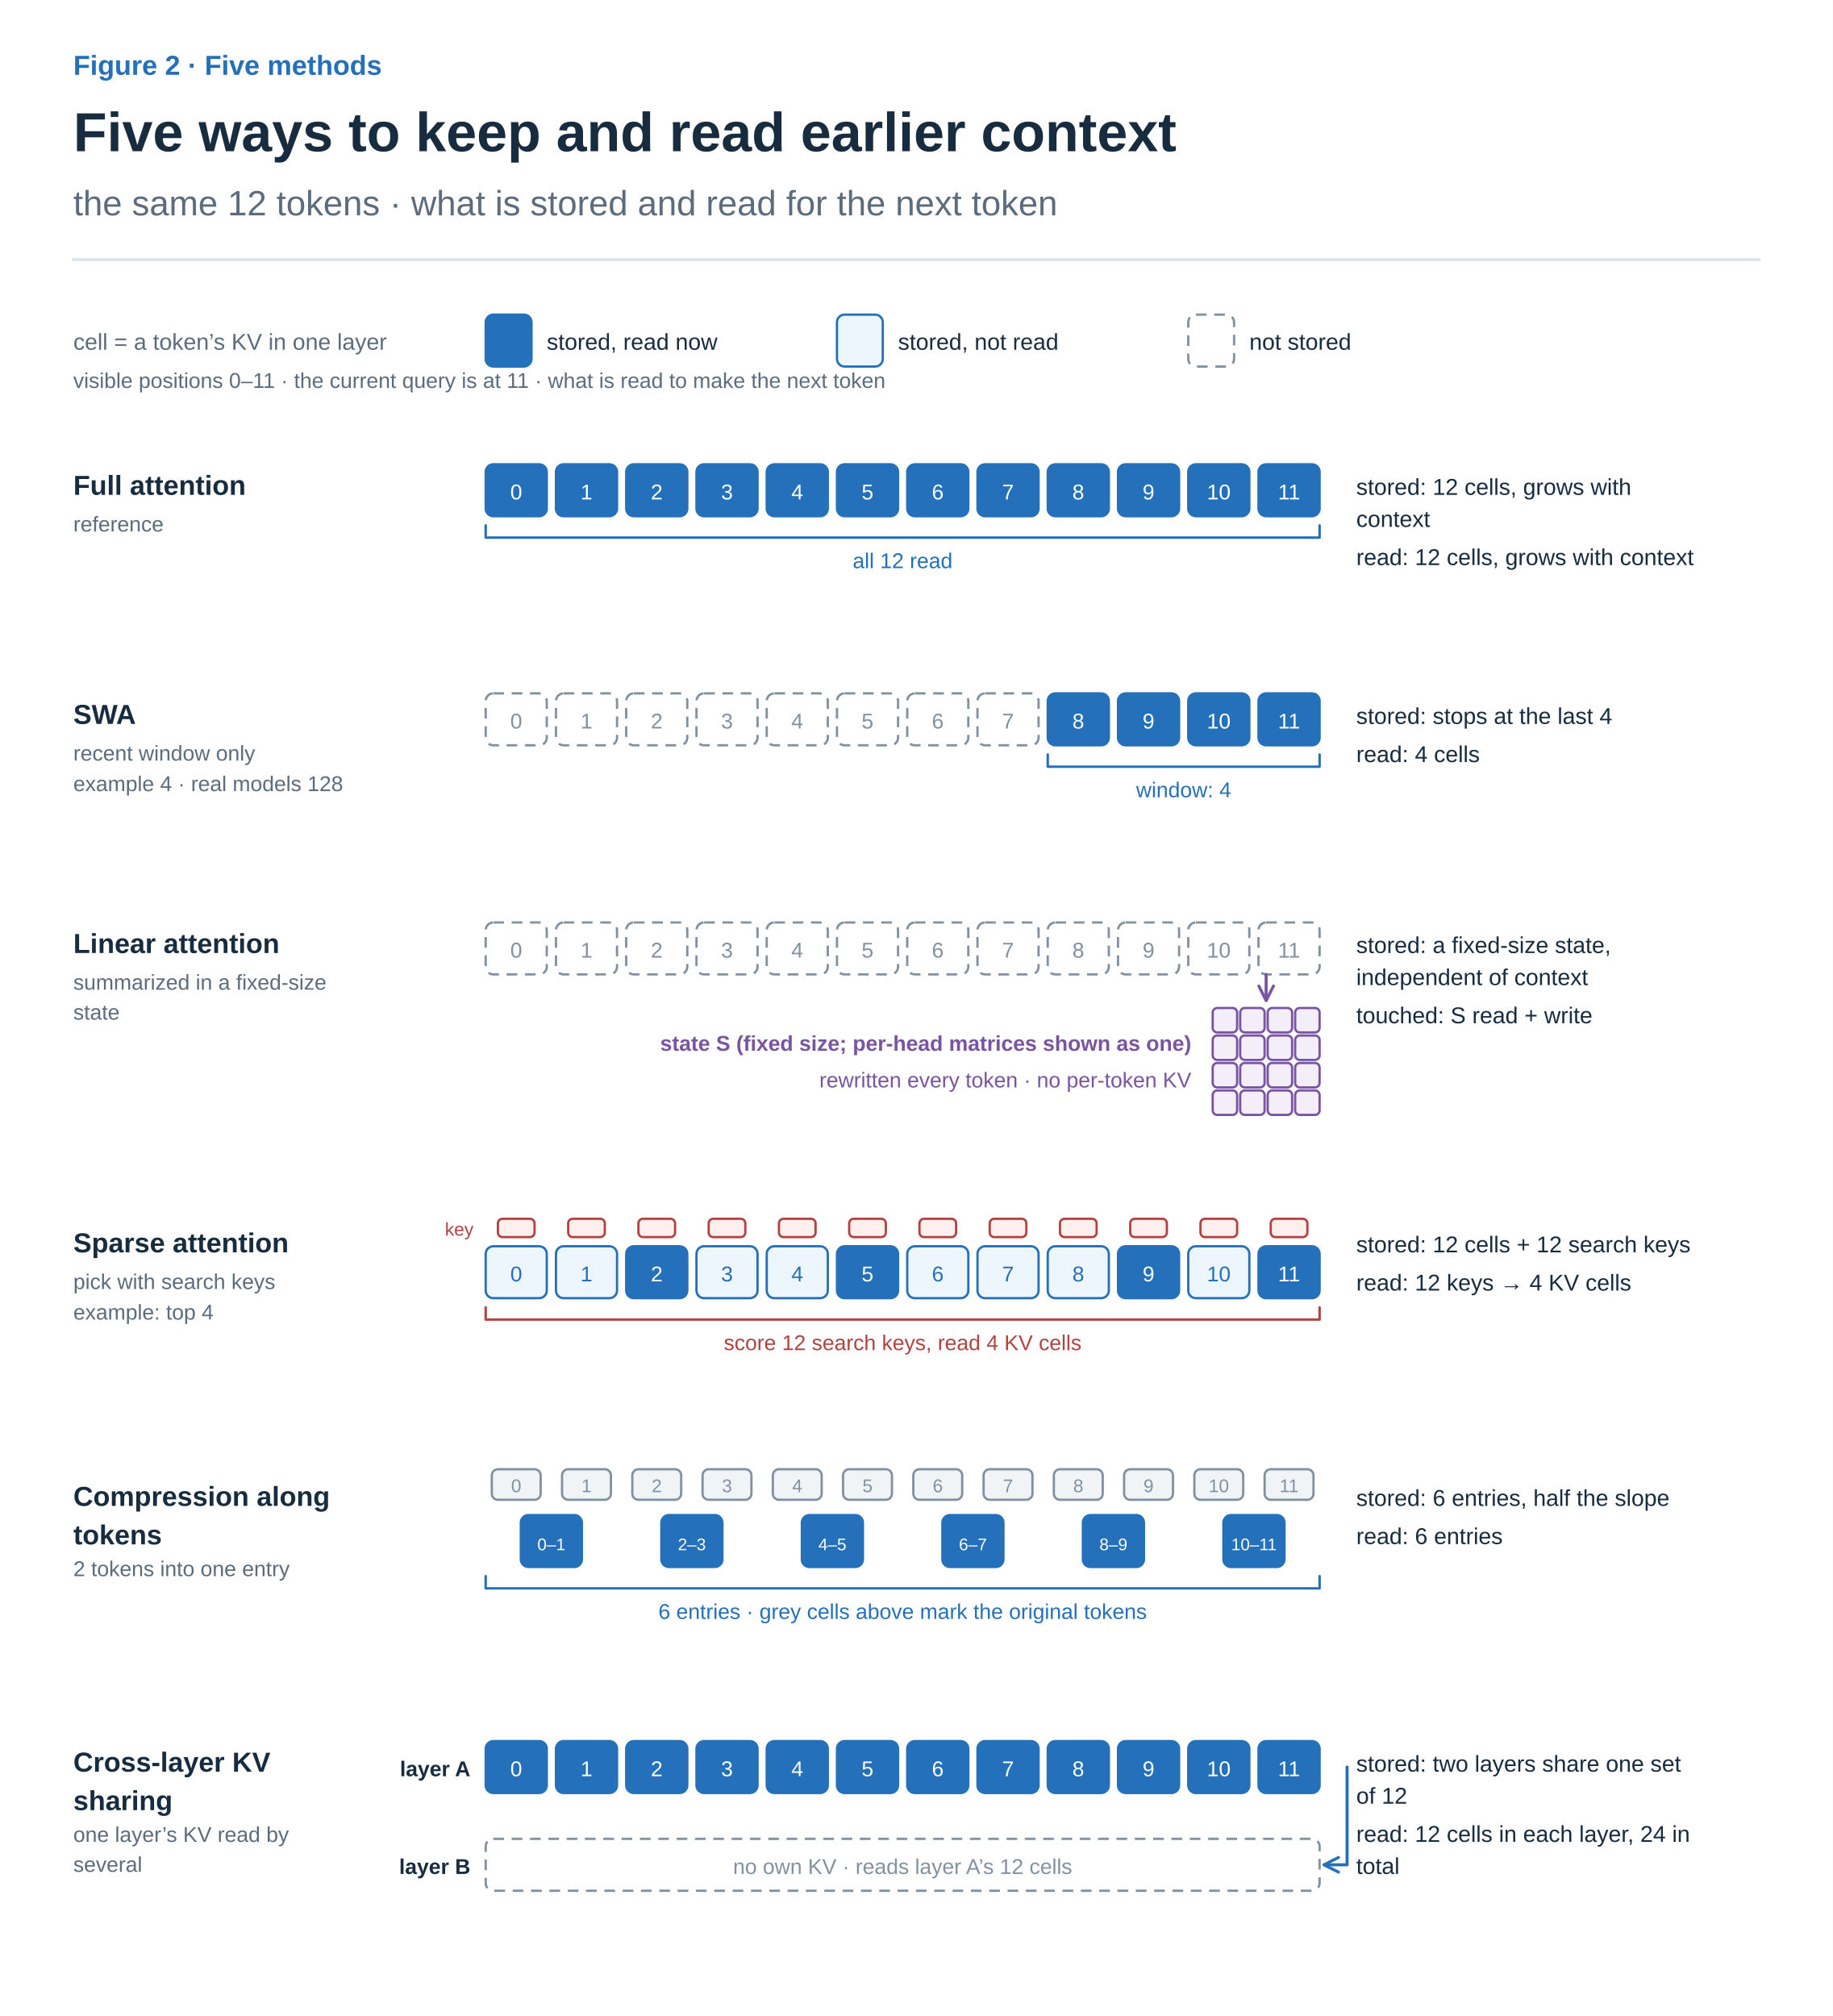
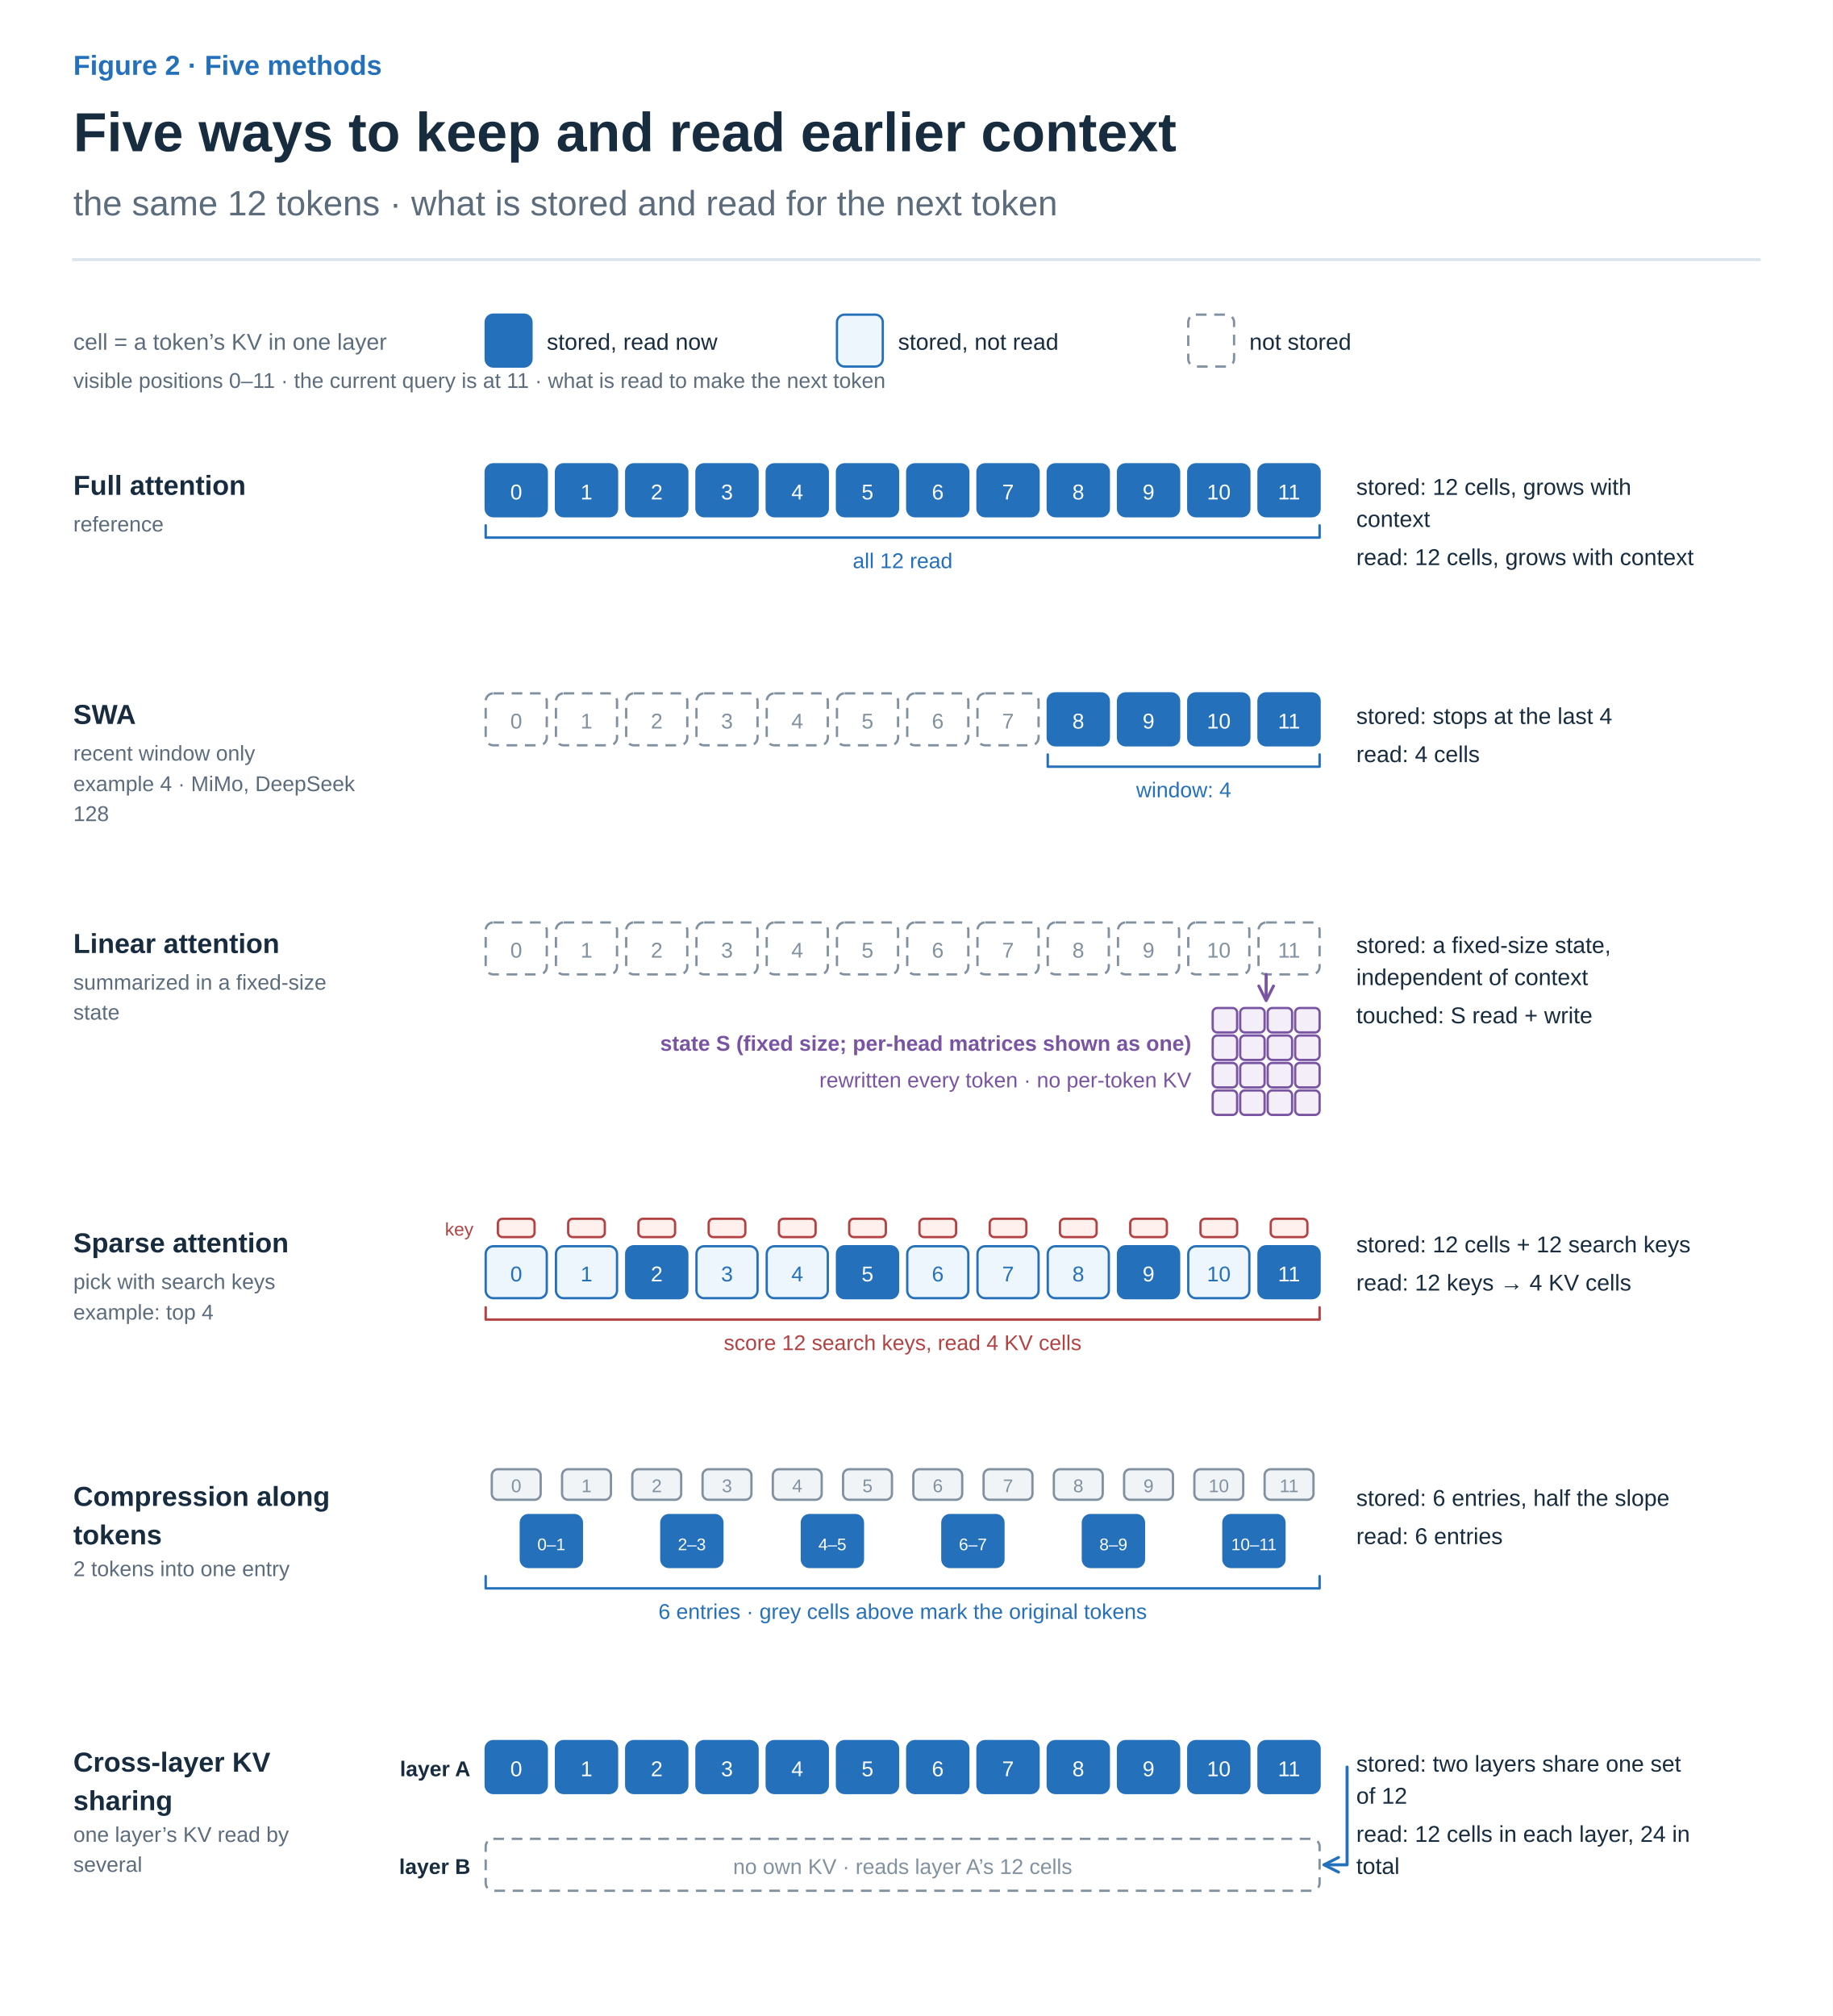
<svg xmlns="http://www.w3.org/2000/svg" width="1200" height="1320" viewBox="0 0 1200 1320" role="img" aria-labelledby="title desc">
  <defs>
    <marker id="arrow-ink" viewBox="0 0 10 10" refX="8" refY="5" markerWidth="6" markerHeight="6" orient="auto">
      <path d="M1 1 L9 5 L1 9" fill="none" stroke="#182C40" stroke-width="1.6" />
    </marker>
    <marker id="arrow-muted" viewBox="0 0 10 10" refX="8" refY="5" markerWidth="6" markerHeight="6" orient="auto">
      <path d="M1 1 L9 5 L1 9" fill="none" stroke="#5C6C7C" stroke-width="1.6" />
    </marker>
    <marker id="arrow-line" viewBox="0 0 10 10" refX="8" refY="5" markerWidth="6" markerHeight="6" orient="auto">
      <path d="M1 1 L9 5 L1 9" fill="none" stroke="#DCE4EC" stroke-width="1.6" />
    </marker>
    <marker id="arrow-paper" viewBox="0 0 10 10" refX="8" refY="5" markerWidth="6" markerHeight="6" orient="auto">
      <path d="M1 1 L9 5 L1 9" fill="none" stroke="#FFFFFF" stroke-width="1.6" />
    </marker>
    <marker id="arrow-blue" viewBox="0 0 10 10" refX="8" refY="5" markerWidth="6" markerHeight="6" orient="auto">
      <path d="M1 1 L9 5 L1 9" fill="none" stroke="#2470BB" stroke-width="1.6" />
    </marker>
    <marker id="arrow-teal" viewBox="0 0 10 10" refX="8" refY="5" markerWidth="6" markerHeight="6" orient="auto">
      <path d="M1 1 L9 5 L1 9" fill="none" stroke="#287D78" stroke-width="1.6" />
    </marker>
    <marker id="arrow-orange" viewBox="0 0 10 10" refX="8" refY="5" markerWidth="6" markerHeight="6" orient="auto">
      <path d="M1 1 L9 5 L1 9" fill="none" stroke="#B55B22" stroke-width="1.6" />
    </marker>
    <marker id="arrow-purple" viewBox="0 0 10 10" refX="8" refY="5" markerWidth="6" markerHeight="6" orient="auto">
      <path d="M1 1 L9 5 L1 9" fill="none" stroke="#7954A3" stroke-width="1.6" />
    </marker>
    <marker id="arrow-gray" viewBox="0 0 10 10" refX="8" refY="5" markerWidth="6" markerHeight="6" orient="auto">
      <path d="M1 1 L9 5 L1 9" fill="none" stroke="#657789" stroke-width="1.6" />
    </marker>
    <marker id="arrow-red" viewBox="0 0 10 10" refX="8" refY="5" markerWidth="6" markerHeight="6" orient="auto">
      <path d="M1 1 L9 5 L1 9" fill="none" stroke="#B34242" stroke-width="1.6" />
    </marker>
    <marker id="arrow-indigo" viewBox="0 0 10 10" refX="8" refY="5" markerWidth="6" markerHeight="6" orient="auto">
      <path d="M1 1 L9 5 L1 9" fill="none" stroke="#4C60A8" stroke-width="1.6" />
    </marker>
    <marker id="arrow-slate" viewBox="0 0 10 10" refX="8" refY="5" markerWidth="6" markerHeight="6" orient="auto">
      <path d="M1 1 L9 5 L1 9" fill="none" stroke="#8191A0" stroke-width="1.6" />
    </marker>
    <marker id="arrow-surface" viewBox="0 0 10 10" refX="8" refY="5" markerWidth="6" markerHeight="6" orient="auto">
      <path d="M1 1 L9 5 L1 9" fill="none" stroke="#F8FAFC" stroke-width="1.6" />
    </marker>
  </defs>
  <style>text{font-family:Arial,"Apple SD Gothic Neo","Noto Sans KR",sans-serif}text[font-family]{font-family:Menlo,Consolas,monospace}path{stroke-linecap:round;stroke-linejoin:round}</style>
  <rect width="100%" height="100%" fill="white" />
  <text x="48" y="49" fill="#2470BB" font-size="18" font-weight="600" text-anchor="start" data-max-width="1104">Figure 2 · Five methods</text>
  <text x="48" y="99" fill="#182C40" font-size="36" font-weight="700" text-anchor="start" data-max-width="1104">Five ways to keep and read earlier context</text>
  <text x="48" y="141" fill="#5C6C7C" font-size="23" font-weight="400" text-anchor="start" data-max-width="1104">the same 12 tokens · what is stored and read for the next token</text>
  <path d="M48,170 H1152" stroke="#DCE4EC" stroke-width="2" />
  <g transform="translate(48 206) scale(1)" data-panel="1">
    <rect x="270" y="0" width="30" height="34" rx="5" fill="#2470BB" stroke="#2470BB" stroke-width="1.5" />
    <text x="285" y="23" fill="#FFFFFF" font-size="14" font-weight="400" text-anchor="middle" data-max-width="30" />
    <text x="310" y="23" fill="#182C40" font-size="15" font-weight="400" text-anchor="start" data-max-width="180">stored, read now</text>
    <rect x="500" y="0" width="30" height="34" rx="5" fill="#EDF5FD" stroke="#2470BB" stroke-width="1.5" />
    <text x="515" y="23" fill="#2470BB" font-size="14" font-weight="400" text-anchor="middle" data-max-width="30" />
    <text x="540" y="23" fill="#182C40" font-size="15" font-weight="400" text-anchor="start" data-max-width="180">stored, not read</text>
    <rect x="730" y="0" width="30" height="34" rx="5" fill="#FFFFFF" stroke="#8191A0" stroke-width="1.5" stroke-dasharray="7 5" />
    <text x="745" y="23" fill="#8191A0" font-size="14" font-weight="400" text-anchor="middle" data-max-width="30" />
    <text x="770" y="23" fill="#182C40" font-size="15" font-weight="400" text-anchor="start" data-max-width="180">not stored</text>
    <text x="0" y="23" fill="#5C6C7C" font-size="15" font-weight="400" text-anchor="start" data-max-width="240">cell = a token’s KV in one layer</text>
    <text x="0" y="48" fill="#5C6C7C" font-size="14" font-weight="400" text-anchor="start" data-max-width="1104">visible positions 0–11 · the current query is at 11 · what is read to make the next token</text>
    <text x="0" y="118" fill="#182C40" font-size="18" font-weight="700" text-anchor="start" data-max-width="200">Full attention</text>
    <text x="0" y="142" fill="#5C6C7C" font-size="14" font-weight="400" text-anchor="start" data-max-width="200">reference</text>
    <rect x="270" y="98" width="40" height="34" rx="5" fill="#2470BB" stroke="#2470BB" stroke-width="1.5" />
    <text x="290" y="121" fill="#FFFFFF" font-size="14" font-weight="400" text-anchor="middle" data-max-width="40">0</text>
    <rect x="316" y="98" width="40" height="34" rx="5" fill="#2470BB" stroke="#2470BB" stroke-width="1.5" />
    <text x="336" y="121" fill="#FFFFFF" font-size="14" font-weight="400" text-anchor="middle" data-max-width="40">1</text>
    <rect x="362" y="98" width="40" height="34" rx="5" fill="#2470BB" stroke="#2470BB" stroke-width="1.5" />
    <text x="382" y="121" fill="#FFFFFF" font-size="14" font-weight="400" text-anchor="middle" data-max-width="40">2</text>
    <rect x="408" y="98" width="40" height="34" rx="5" fill="#2470BB" stroke="#2470BB" stroke-width="1.5" />
    <text x="428" y="121" fill="#FFFFFF" font-size="14" font-weight="400" text-anchor="middle" data-max-width="40">3</text>
    <rect x="454" y="98" width="40" height="34" rx="5" fill="#2470BB" stroke="#2470BB" stroke-width="1.5" />
    <text x="474" y="121" fill="#FFFFFF" font-size="14" font-weight="400" text-anchor="middle" data-max-width="40">4</text>
    <rect x="500" y="98" width="40" height="34" rx="5" fill="#2470BB" stroke="#2470BB" stroke-width="1.5" />
    <text x="520" y="121" fill="#FFFFFF" font-size="14" font-weight="400" text-anchor="middle" data-max-width="40">5</text>
    <rect x="546" y="98" width="40" height="34" rx="5" fill="#2470BB" stroke="#2470BB" stroke-width="1.5" />
    <text x="566" y="121" fill="#FFFFFF" font-size="14" font-weight="400" text-anchor="middle" data-max-width="40">6</text>
    <rect x="592" y="98" width="40" height="34" rx="5" fill="#2470BB" stroke="#2470BB" stroke-width="1.5" />
    <text x="612" y="121" fill="#FFFFFF" font-size="14" font-weight="400" text-anchor="middle" data-max-width="40">7</text>
    <rect x="638" y="98" width="40" height="34" rx="5" fill="#2470BB" stroke="#2470BB" stroke-width="1.5" />
    <text x="658" y="121" fill="#FFFFFF" font-size="14" font-weight="400" text-anchor="middle" data-max-width="40">8</text>
    <rect x="684" y="98" width="40" height="34" rx="5" fill="#2470BB" stroke="#2470BB" stroke-width="1.5" />
    <text x="704" y="121" fill="#FFFFFF" font-size="14" font-weight="400" text-anchor="middle" data-max-width="40">9</text>
    <rect x="730" y="98" width="40" height="34" rx="5" fill="#2470BB" stroke="#2470BB" stroke-width="1.5" />
    <text x="750" y="121" fill="#FFFFFF" font-size="14" font-weight="400" text-anchor="middle" data-max-width="40">10</text>
    <rect x="776" y="98" width="40" height="34" rx="5" fill="#2470BB" stroke="#2470BB" stroke-width="1.5" />
    <text x="796" y="121" fill="#FFFFFF" font-size="14" font-weight="400" text-anchor="middle" data-max-width="40">11</text>
    <path d="M270 138 L270 146 L816 146 L816 138" stroke="#2470BB" stroke-width="1.6" fill="none" />
    <text x="543" y="166" fill="#2470BB" font-size="14" font-weight="400" text-anchor="middle" data-max-width="626">all 12 read</text>
    <text x="840" y="118" fill="#182C40" font-size="15" font-weight="400" text-anchor="start" data-max-width="264">stored: 12 cells, grows with</text>
    <text x="840" y="139" fill="#182C40" font-size="15" font-weight="400" text-anchor="start" data-max-width="264">context</text>
    <text x="840" y="164" fill="#182C40" font-size="15" font-weight="400" text-anchor="start" data-max-width="264">read: 12 cells, grows with context</text>
  </g>
  <g transform="translate(48 434) scale(1)" data-panel="2">
    <text x="0" y="40" fill="#182C40" font-size="18" font-weight="700" text-anchor="start" data-max-width="200">SWA</text>
    <text x="0" y="64" fill="#5C6C7C" font-size="14" font-weight="400" text-anchor="start" data-max-width="200">recent window only</text>
-     <text x="0" y="84" fill="#5C6C7C" font-size="14" font-weight="400" text-anchor="start" data-max-width="200">example 4 · real models 128</text>
+     <text x="0" y="84" fill="#5C6C7C" font-size="14" font-weight="400" text-anchor="start" data-max-width="200">example 4 · MiMo, DeepSeek</text>
+     <text x="0" y="103.6" fill="#5C6C7C" font-size="14" font-weight="400" text-anchor="start" data-max-width="200">128</text>
    <rect x="270" y="20" width="40" height="34" rx="5" fill="#FFFFFF" stroke="#8191A0" stroke-width="1.5" stroke-dasharray="7 5" />
    <text x="290" y="43" fill="#8191A0" font-size="14" font-weight="400" text-anchor="middle" data-max-width="40">0</text>
    <rect x="316" y="20" width="40" height="34" rx="5" fill="#FFFFFF" stroke="#8191A0" stroke-width="1.5" stroke-dasharray="7 5" />
    <text x="336" y="43" fill="#8191A0" font-size="14" font-weight="400" text-anchor="middle" data-max-width="40">1</text>
    <rect x="362" y="20" width="40" height="34" rx="5" fill="#FFFFFF" stroke="#8191A0" stroke-width="1.5" stroke-dasharray="7 5" />
    <text x="382" y="43" fill="#8191A0" font-size="14" font-weight="400" text-anchor="middle" data-max-width="40">2</text>
    <rect x="408" y="20" width="40" height="34" rx="5" fill="#FFFFFF" stroke="#8191A0" stroke-width="1.5" stroke-dasharray="7 5" />
    <text x="428" y="43" fill="#8191A0" font-size="14" font-weight="400" text-anchor="middle" data-max-width="40">3</text>
    <rect x="454" y="20" width="40" height="34" rx="5" fill="#FFFFFF" stroke="#8191A0" stroke-width="1.5" stroke-dasharray="7 5" />
    <text x="474" y="43" fill="#8191A0" font-size="14" font-weight="400" text-anchor="middle" data-max-width="40">4</text>
    <rect x="500" y="20" width="40" height="34" rx="5" fill="#FFFFFF" stroke="#8191A0" stroke-width="1.5" stroke-dasharray="7 5" />
    <text x="520" y="43" fill="#8191A0" font-size="14" font-weight="400" text-anchor="middle" data-max-width="40">5</text>
    <rect x="546" y="20" width="40" height="34" rx="5" fill="#FFFFFF" stroke="#8191A0" stroke-width="1.5" stroke-dasharray="7 5" />
    <text x="566" y="43" fill="#8191A0" font-size="14" font-weight="400" text-anchor="middle" data-max-width="40">6</text>
    <rect x="592" y="20" width="40" height="34" rx="5" fill="#FFFFFF" stroke="#8191A0" stroke-width="1.5" stroke-dasharray="7 5" />
    <text x="612" y="43" fill="#8191A0" font-size="14" font-weight="400" text-anchor="middle" data-max-width="40">7</text>
    <rect x="638" y="20" width="40" height="34" rx="5" fill="#2470BB" stroke="#2470BB" stroke-width="1.5" />
    <text x="658" y="43" fill="#FFFFFF" font-size="14" font-weight="400" text-anchor="middle" data-max-width="40">8</text>
    <rect x="684" y="20" width="40" height="34" rx="5" fill="#2470BB" stroke="#2470BB" stroke-width="1.5" />
    <text x="704" y="43" fill="#FFFFFF" font-size="14" font-weight="400" text-anchor="middle" data-max-width="40">9</text>
    <rect x="730" y="20" width="40" height="34" rx="5" fill="#2470BB" stroke="#2470BB" stroke-width="1.5" />
    <text x="750" y="43" fill="#FFFFFF" font-size="14" font-weight="400" text-anchor="middle" data-max-width="40">10</text>
    <rect x="776" y="20" width="40" height="34" rx="5" fill="#2470BB" stroke="#2470BB" stroke-width="1.5" />
    <text x="796" y="43" fill="#FFFFFF" font-size="14" font-weight="400" text-anchor="middle" data-max-width="40">11</text>
    <path d="M638 60 L638 68 L816 68 L816 60" stroke="#2470BB" stroke-width="1.6" fill="none" />
    <text x="727" y="88" fill="#2470BB" font-size="14" font-weight="400" text-anchor="middle" data-max-width="258">window: 4</text>
    <text x="840" y="40" fill="#182C40" font-size="15" font-weight="400" text-anchor="start" data-max-width="264">stored: stops at the last 4</text>
    <text x="840" y="65" fill="#182C40" font-size="15" font-weight="400" text-anchor="start" data-max-width="264">read: 4 cells</text>
  </g>
  <g transform="translate(48 584) scale(1)" data-panel="3">
    <text x="0" y="40" fill="#182C40" font-size="18" font-weight="700" text-anchor="start" data-max-width="200">Linear attention</text>
    <text x="0" y="64" fill="#5C6C7C" font-size="14" font-weight="400" text-anchor="start" data-max-width="200">summarized in a fixed-size</text>
    <text x="0" y="83.6" fill="#5C6C7C" font-size="14" font-weight="400" text-anchor="start" data-max-width="200">state</text>
    <rect x="270" y="20" width="40" height="34" rx="5" fill="#FFFFFF" stroke="#8191A0" stroke-width="1.5" stroke-dasharray="7 5" />
    <text x="290" y="43" fill="#8191A0" font-size="14" font-weight="400" text-anchor="middle" data-max-width="40">0</text>
    <rect x="316" y="20" width="40" height="34" rx="5" fill="#FFFFFF" stroke="#8191A0" stroke-width="1.5" stroke-dasharray="7 5" />
    <text x="336" y="43" fill="#8191A0" font-size="14" font-weight="400" text-anchor="middle" data-max-width="40">1</text>
    <rect x="362" y="20" width="40" height="34" rx="5" fill="#FFFFFF" stroke="#8191A0" stroke-width="1.5" stroke-dasharray="7 5" />
    <text x="382" y="43" fill="#8191A0" font-size="14" font-weight="400" text-anchor="middle" data-max-width="40">2</text>
    <rect x="408" y="20" width="40" height="34" rx="5" fill="#FFFFFF" stroke="#8191A0" stroke-width="1.5" stroke-dasharray="7 5" />
    <text x="428" y="43" fill="#8191A0" font-size="14" font-weight="400" text-anchor="middle" data-max-width="40">3</text>
    <rect x="454" y="20" width="40" height="34" rx="5" fill="#FFFFFF" stroke="#8191A0" stroke-width="1.5" stroke-dasharray="7 5" />
    <text x="474" y="43" fill="#8191A0" font-size="14" font-weight="400" text-anchor="middle" data-max-width="40">4</text>
    <rect x="500" y="20" width="40" height="34" rx="5" fill="#FFFFFF" stroke="#8191A0" stroke-width="1.5" stroke-dasharray="7 5" />
    <text x="520" y="43" fill="#8191A0" font-size="14" font-weight="400" text-anchor="middle" data-max-width="40">5</text>
    <rect x="546" y="20" width="40" height="34" rx="5" fill="#FFFFFF" stroke="#8191A0" stroke-width="1.5" stroke-dasharray="7 5" />
    <text x="566" y="43" fill="#8191A0" font-size="14" font-weight="400" text-anchor="middle" data-max-width="40">6</text>
    <rect x="592" y="20" width="40" height="34" rx="5" fill="#FFFFFF" stroke="#8191A0" stroke-width="1.5" stroke-dasharray="7 5" />
    <text x="612" y="43" fill="#8191A0" font-size="14" font-weight="400" text-anchor="middle" data-max-width="40">7</text>
    <rect x="638" y="20" width="40" height="34" rx="5" fill="#FFFFFF" stroke="#8191A0" stroke-width="1.5" stroke-dasharray="7 5" />
    <text x="658" y="43" fill="#8191A0" font-size="14" font-weight="400" text-anchor="middle" data-max-width="40">8</text>
    <rect x="684" y="20" width="40" height="34" rx="5" fill="#FFFFFF" stroke="#8191A0" stroke-width="1.5" stroke-dasharray="7 5" />
    <text x="704" y="43" fill="#8191A0" font-size="14" font-weight="400" text-anchor="middle" data-max-width="40">9</text>
    <rect x="730" y="20" width="40" height="34" rx="5" fill="#FFFFFF" stroke="#8191A0" stroke-width="1.5" stroke-dasharray="7 5" />
    <text x="750" y="43" fill="#8191A0" font-size="14" font-weight="400" text-anchor="middle" data-max-width="40">10</text>
    <rect x="776" y="20" width="40" height="34" rx="5" fill="#FFFFFF" stroke="#8191A0" stroke-width="1.5" stroke-dasharray="7 5" />
    <text x="796" y="43" fill="#8191A0" font-size="14" font-weight="400" text-anchor="middle" data-max-width="40">11</text>
    <rect x="746" y="76" width="16" height="16" rx="3" fill="#F3EEF8" stroke="#7954A3" stroke-width="1.5" />
    <rect x="764" y="76" width="16" height="16" rx="3" fill="#F3EEF8" stroke="#7954A3" stroke-width="1.5" />
    <rect x="782" y="76" width="16" height="16" rx="3" fill="#F3EEF8" stroke="#7954A3" stroke-width="1.5" />
    <rect x="800" y="76" width="16" height="16" rx="3" fill="#F3EEF8" stroke="#7954A3" stroke-width="1.5" />
    <rect x="746" y="94" width="16" height="16" rx="3" fill="#F3EEF8" stroke="#7954A3" stroke-width="1.5" />
    <rect x="764" y="94" width="16" height="16" rx="3" fill="#F3EEF8" stroke="#7954A3" stroke-width="1.5" />
    <rect x="782" y="94" width="16" height="16" rx="3" fill="#F3EEF8" stroke="#7954A3" stroke-width="1.5" />
    <rect x="800" y="94" width="16" height="16" rx="3" fill="#F3EEF8" stroke="#7954A3" stroke-width="1.5" />
    <rect x="746" y="112" width="16" height="16" rx="3" fill="#F3EEF8" stroke="#7954A3" stroke-width="1.5" />
    <rect x="764" y="112" width="16" height="16" rx="3" fill="#F3EEF8" stroke="#7954A3" stroke-width="1.5" />
    <rect x="782" y="112" width="16" height="16" rx="3" fill="#F3EEF8" stroke="#7954A3" stroke-width="1.5" />
    <rect x="800" y="112" width="16" height="16" rx="3" fill="#F3EEF8" stroke="#7954A3" stroke-width="1.5" />
    <rect x="746" y="130" width="16" height="16" rx="3" fill="#F3EEF8" stroke="#7954A3" stroke-width="1.5" />
    <rect x="764" y="130" width="16" height="16" rx="3" fill="#F3EEF8" stroke="#7954A3" stroke-width="1.5" />
    <rect x="782" y="130" width="16" height="16" rx="3" fill="#F3EEF8" stroke="#7954A3" stroke-width="1.5" />
    <rect x="800" y="130" width="16" height="16" rx="3" fill="#F3EEF8" stroke="#7954A3" stroke-width="1.5" />
    <path d="M781 54 L781 70" stroke="#7954A3" stroke-width="2" fill="none" marker-end="url(#arrow-purple)" />
    <text x="732" y="104" fill="#7954A3" font-size="14" font-weight="700" text-anchor="end" data-max-width="420">state S (fixed size; per-head matrices shown as one)</text>
    <text x="732" y="128" fill="#7954A3" font-size="14" font-weight="400" text-anchor="end" data-max-width="340">rewritten every token · no per-token KV</text>
    <text x="840" y="40" fill="#182C40" font-size="15" font-weight="400" text-anchor="start" data-max-width="264">stored: a fixed-size state,</text>
    <text x="840" y="61" fill="#182C40" font-size="15" font-weight="400" text-anchor="start" data-max-width="264">independent of context</text>
    <text x="840" y="86" fill="#182C40" font-size="15" font-weight="400" text-anchor="start" data-max-width="264">touched: S read + write</text>
  </g>
  <g transform="translate(48 780) scale(1)" data-panel="4">
    <text x="0" y="40" fill="#182C40" font-size="18" font-weight="700" text-anchor="start" data-max-width="200">Sparse attention</text>
    <text x="0" y="64" fill="#5C6C7C" font-size="14" font-weight="400" text-anchor="start" data-max-width="200">pick with search keys</text>
    <text x="0" y="84" fill="#5C6C7C" font-size="14" font-weight="400" text-anchor="start" data-max-width="200">example: top 4</text>
    <rect x="278" y="18" width="24" height="12" rx="3" fill="#FFF0EE" stroke="#B34242" stroke-width="1.5" />
    <rect x="270" y="36" width="40" height="34" rx="5" fill="#EDF5FD" stroke="#2470BB" stroke-width="1.5" />
    <text x="290" y="59" fill="#2470BB" font-size="14" font-weight="400" text-anchor="middle" data-max-width="40">0</text>
    <rect x="324" y="18" width="24" height="12" rx="3" fill="#FFF0EE" stroke="#B34242" stroke-width="1.5" />
    <rect x="316" y="36" width="40" height="34" rx="5" fill="#EDF5FD" stroke="#2470BB" stroke-width="1.5" />
    <text x="336" y="59" fill="#2470BB" font-size="14" font-weight="400" text-anchor="middle" data-max-width="40">1</text>
    <rect x="370" y="18" width="24" height="12" rx="3" fill="#FFF0EE" stroke="#B34242" stroke-width="1.5" />
    <rect x="362" y="36" width="40" height="34" rx="5" fill="#2470BB" stroke="#2470BB" stroke-width="1.5" />
    <text x="382" y="59" fill="#FFFFFF" font-size="14" font-weight="400" text-anchor="middle" data-max-width="40">2</text>
    <rect x="416" y="18" width="24" height="12" rx="3" fill="#FFF0EE" stroke="#B34242" stroke-width="1.5" />
    <rect x="408" y="36" width="40" height="34" rx="5" fill="#EDF5FD" stroke="#2470BB" stroke-width="1.5" />
    <text x="428" y="59" fill="#2470BB" font-size="14" font-weight="400" text-anchor="middle" data-max-width="40">3</text>
    <rect x="462" y="18" width="24" height="12" rx="3" fill="#FFF0EE" stroke="#B34242" stroke-width="1.5" />
    <rect x="454" y="36" width="40" height="34" rx="5" fill="#EDF5FD" stroke="#2470BB" stroke-width="1.5" />
    <text x="474" y="59" fill="#2470BB" font-size="14" font-weight="400" text-anchor="middle" data-max-width="40">4</text>
    <rect x="508" y="18" width="24" height="12" rx="3" fill="#FFF0EE" stroke="#B34242" stroke-width="1.5" />
    <rect x="500" y="36" width="40" height="34" rx="5" fill="#2470BB" stroke="#2470BB" stroke-width="1.5" />
    <text x="520" y="59" fill="#FFFFFF" font-size="14" font-weight="400" text-anchor="middle" data-max-width="40">5</text>
    <rect x="554" y="18" width="24" height="12" rx="3" fill="#FFF0EE" stroke="#B34242" stroke-width="1.5" />
    <rect x="546" y="36" width="40" height="34" rx="5" fill="#EDF5FD" stroke="#2470BB" stroke-width="1.5" />
    <text x="566" y="59" fill="#2470BB" font-size="14" font-weight="400" text-anchor="middle" data-max-width="40">6</text>
    <rect x="600" y="18" width="24" height="12" rx="3" fill="#FFF0EE" stroke="#B34242" stroke-width="1.5" />
    <rect x="592" y="36" width="40" height="34" rx="5" fill="#EDF5FD" stroke="#2470BB" stroke-width="1.5" />
    <text x="612" y="59" fill="#2470BB" font-size="14" font-weight="400" text-anchor="middle" data-max-width="40">7</text>
    <rect x="646" y="18" width="24" height="12" rx="3" fill="#FFF0EE" stroke="#B34242" stroke-width="1.5" />
    <rect x="638" y="36" width="40" height="34" rx="5" fill="#EDF5FD" stroke="#2470BB" stroke-width="1.5" />
    <text x="658" y="59" fill="#2470BB" font-size="14" font-weight="400" text-anchor="middle" data-max-width="40">8</text>
    <rect x="692" y="18" width="24" height="12" rx="3" fill="#FFF0EE" stroke="#B34242" stroke-width="1.5" />
    <rect x="684" y="36" width="40" height="34" rx="5" fill="#2470BB" stroke="#2470BB" stroke-width="1.5" />
    <text x="704" y="59" fill="#FFFFFF" font-size="14" font-weight="400" text-anchor="middle" data-max-width="40">9</text>
    <rect x="738" y="18" width="24" height="12" rx="3" fill="#FFF0EE" stroke="#B34242" stroke-width="1.5" />
    <rect x="730" y="36" width="40" height="34" rx="5" fill="#EDF5FD" stroke="#2470BB" stroke-width="1.5" />
    <text x="750" y="59" fill="#2470BB" font-size="14" font-weight="400" text-anchor="middle" data-max-width="40">10</text>
    <rect x="784" y="18" width="24" height="12" rx="3" fill="#FFF0EE" stroke="#B34242" stroke-width="1.5" />
    <rect x="776" y="36" width="40" height="34" rx="5" fill="#2470BB" stroke="#2470BB" stroke-width="1.5" />
    <text x="796" y="59" fill="#FFFFFF" font-size="14" font-weight="400" text-anchor="middle" data-max-width="40">11</text>
    <text x="262" y="29" fill="#B34242" font-size="12" font-weight="400" text-anchor="end" data-max-width="40">key</text>
    <path d="M270 76 L270 84 L816 84 L816 76" stroke="#B34242" stroke-width="1.6" fill="none" />
    <text x="543" y="104" fill="#B34242" font-size="14" font-weight="400" text-anchor="middle" data-max-width="626">score 12 search keys, read 4 KV cells</text>
    <text x="840" y="40" fill="#182C40" font-size="15" font-weight="400" text-anchor="start" data-max-width="264">stored: 12 cells + 12 search keys</text>
    <text x="840" y="65" fill="#182C40" font-size="15" font-weight="400" text-anchor="start" data-max-width="264">read: 12 keys → 4 KV cells</text>
  </g>
  <g transform="translate(48 946) scale(1)" data-panel="5">
    <text x="0" y="40" fill="#182C40" font-size="18" font-weight="700" text-anchor="start" data-max-width="200">Compression along</text>
    <text x="0" y="65.2" fill="#182C40" font-size="18" font-weight="700" text-anchor="start" data-max-width="200">tokens</text>
    <text x="0" y="86" fill="#5C6C7C" font-size="14" font-weight="400" text-anchor="start" data-max-width="200">2 tokens into one entry</text>
    <rect x="274" y="16" width="32" height="20" rx="4" fill="#F1F4F7" stroke="#8191A0" stroke-width="1.5" />
    <text x="290" y="31" fill="#8191A0" font-size="12" font-weight="400" text-anchor="middle" data-max-width="40">0</text>
    <rect x="320" y="16" width="32" height="20" rx="4" fill="#F1F4F7" stroke="#8191A0" stroke-width="1.5" />
    <text x="336" y="31" fill="#8191A0" font-size="12" font-weight="400" text-anchor="middle" data-max-width="40">1</text>
    <rect x="366" y="16" width="32" height="20" rx="4" fill="#F1F4F7" stroke="#8191A0" stroke-width="1.5" />
    <text x="382" y="31" fill="#8191A0" font-size="12" font-weight="400" text-anchor="middle" data-max-width="40">2</text>
    <rect x="412" y="16" width="32" height="20" rx="4" fill="#F1F4F7" stroke="#8191A0" stroke-width="1.5" />
    <text x="428" y="31" fill="#8191A0" font-size="12" font-weight="400" text-anchor="middle" data-max-width="40">3</text>
    <rect x="458" y="16" width="32" height="20" rx="4" fill="#F1F4F7" stroke="#8191A0" stroke-width="1.5" />
    <text x="474" y="31" fill="#8191A0" font-size="12" font-weight="400" text-anchor="middle" data-max-width="40">4</text>
    <rect x="504" y="16" width="32" height="20" rx="4" fill="#F1F4F7" stroke="#8191A0" stroke-width="1.5" />
    <text x="520" y="31" fill="#8191A0" font-size="12" font-weight="400" text-anchor="middle" data-max-width="40">5</text>
    <rect x="550" y="16" width="32" height="20" rx="4" fill="#F1F4F7" stroke="#8191A0" stroke-width="1.5" />
    <text x="566" y="31" fill="#8191A0" font-size="12" font-weight="400" text-anchor="middle" data-max-width="40">6</text>
    <rect x="596" y="16" width="32" height="20" rx="4" fill="#F1F4F7" stroke="#8191A0" stroke-width="1.5" />
    <text x="612" y="31" fill="#8191A0" font-size="12" font-weight="400" text-anchor="middle" data-max-width="40">7</text>
    <rect x="642" y="16" width="32" height="20" rx="4" fill="#F1F4F7" stroke="#8191A0" stroke-width="1.5" />
    <text x="658" y="31" fill="#8191A0" font-size="12" font-weight="400" text-anchor="middle" data-max-width="40">8</text>
    <rect x="688" y="16" width="32" height="20" rx="4" fill="#F1F4F7" stroke="#8191A0" stroke-width="1.5" />
    <text x="704" y="31" fill="#8191A0" font-size="12" font-weight="400" text-anchor="middle" data-max-width="40">9</text>
    <rect x="734" y="16" width="32" height="20" rx="4" fill="#F1F4F7" stroke="#8191A0" stroke-width="1.5" />
    <text x="750" y="31" fill="#8191A0" font-size="12" font-weight="400" text-anchor="middle" data-max-width="40">10</text>
    <rect x="780" y="16" width="32" height="20" rx="4" fill="#F1F4F7" stroke="#8191A0" stroke-width="1.5" />
    <text x="796" y="31" fill="#8191A0" font-size="12" font-weight="400" text-anchor="middle" data-max-width="40">11</text>
    <rect x="293" y="46" width="40" height="34" rx="5" fill="#2470BB" stroke="#2470BB" stroke-width="1.5" />
    <text x="313" y="69" fill="#FFFFFF" font-size="14" font-weight="400" text-anchor="middle" data-max-width="40" />
    <text x="313" y="69" fill="#FFFFFF" font-size="11" font-weight="400" text-anchor="middle" data-max-width="40">0–1</text>
    <rect x="385" y="46" width="40" height="34" rx="5" fill="#2470BB" stroke="#2470BB" stroke-width="1.5" />
    <text x="405" y="69" fill="#FFFFFF" font-size="14" font-weight="400" text-anchor="middle" data-max-width="40" />
    <text x="405" y="69" fill="#FFFFFF" font-size="11" font-weight="400" text-anchor="middle" data-max-width="40">2–3</text>
    <rect x="477" y="46" width="40" height="34" rx="5" fill="#2470BB" stroke="#2470BB" stroke-width="1.5" />
    <text x="497" y="69" fill="#FFFFFF" font-size="14" font-weight="400" text-anchor="middle" data-max-width="40" />
    <text x="497" y="69" fill="#FFFFFF" font-size="11" font-weight="400" text-anchor="middle" data-max-width="40">4–5</text>
    <rect x="569" y="46" width="40" height="34" rx="5" fill="#2470BB" stroke="#2470BB" stroke-width="1.5" />
    <text x="589" y="69" fill="#FFFFFF" font-size="14" font-weight="400" text-anchor="middle" data-max-width="40" />
    <text x="589" y="69" fill="#FFFFFF" font-size="11" font-weight="400" text-anchor="middle" data-max-width="40">6–7</text>
    <rect x="661" y="46" width="40" height="34" rx="5" fill="#2470BB" stroke="#2470BB" stroke-width="1.5" />
    <text x="681" y="69" fill="#FFFFFF" font-size="14" font-weight="400" text-anchor="middle" data-max-width="40" />
    <text x="681" y="69" fill="#FFFFFF" font-size="11" font-weight="400" text-anchor="middle" data-max-width="40">8–9</text>
    <rect x="753" y="46" width="40" height="34" rx="5" fill="#2470BB" stroke="#2470BB" stroke-width="1.5" />
    <text x="773" y="69" fill="#FFFFFF" font-size="14" font-weight="400" text-anchor="middle" data-max-width="40" />
    <text x="773" y="69" fill="#FFFFFF" font-size="11" font-weight="400" text-anchor="middle" data-max-width="40">10–11</text>
    <path d="M270 86 L270 94 L816 94 L816 86" stroke="#2470BB" stroke-width="1.6" fill="none" />
    <text x="543" y="114" fill="#2470BB" font-size="14" font-weight="400" text-anchor="middle" data-max-width="626">6 entries · grey cells above mark the original tokens</text>
    <text x="840" y="40" fill="#182C40" font-size="15" font-weight="400" text-anchor="start" data-max-width="264">stored: 6 entries, half the slope</text>
    <text x="840" y="65" fill="#182C40" font-size="15" font-weight="400" text-anchor="start" data-max-width="264">read: 6 entries</text>
  </g>
  <g transform="translate(48 1120) scale(1)" data-panel="6">
    <text x="0" y="40" fill="#182C40" font-size="18" font-weight="700" text-anchor="start" data-max-width="200">Cross-layer KV</text>
    <text x="0" y="65.2" fill="#182C40" font-size="18" font-weight="700" text-anchor="start" data-max-width="200">sharing</text>
    <text x="0" y="86" fill="#5C6C7C" font-size="14" font-weight="400" text-anchor="start" data-max-width="200">one layer’s KV read by</text>
    <text x="0" y="105.6" fill="#5C6C7C" font-size="14" font-weight="400" text-anchor="start" data-max-width="200">several</text>
    <text x="260" y="43" fill="#182C40" font-size="14" font-weight="700" text-anchor="end" data-max-width="56">layer A</text>
    <text x="260" y="107" fill="#182C40" font-size="14" font-weight="700" text-anchor="end" data-max-width="56">layer B</text>
    <rect x="270" y="20" width="40" height="34" rx="5" fill="#2470BB" stroke="#2470BB" stroke-width="1.5" />
    <text x="290" y="43" fill="#FFFFFF" font-size="14" font-weight="400" text-anchor="middle" data-max-width="40">0</text>
    <rect x="316" y="20" width="40" height="34" rx="5" fill="#2470BB" stroke="#2470BB" stroke-width="1.5" />
    <text x="336" y="43" fill="#FFFFFF" font-size="14" font-weight="400" text-anchor="middle" data-max-width="40">1</text>
    <rect x="362" y="20" width="40" height="34" rx="5" fill="#2470BB" stroke="#2470BB" stroke-width="1.5" />
    <text x="382" y="43" fill="#FFFFFF" font-size="14" font-weight="400" text-anchor="middle" data-max-width="40">2</text>
    <rect x="408" y="20" width="40" height="34" rx="5" fill="#2470BB" stroke="#2470BB" stroke-width="1.5" />
    <text x="428" y="43" fill="#FFFFFF" font-size="14" font-weight="400" text-anchor="middle" data-max-width="40">3</text>
    <rect x="454" y="20" width="40" height="34" rx="5" fill="#2470BB" stroke="#2470BB" stroke-width="1.5" />
    <text x="474" y="43" fill="#FFFFFF" font-size="14" font-weight="400" text-anchor="middle" data-max-width="40">4</text>
    <rect x="500" y="20" width="40" height="34" rx="5" fill="#2470BB" stroke="#2470BB" stroke-width="1.5" />
    <text x="520" y="43" fill="#FFFFFF" font-size="14" font-weight="400" text-anchor="middle" data-max-width="40">5</text>
    <rect x="546" y="20" width="40" height="34" rx="5" fill="#2470BB" stroke="#2470BB" stroke-width="1.5" />
    <text x="566" y="43" fill="#FFFFFF" font-size="14" font-weight="400" text-anchor="middle" data-max-width="40">6</text>
    <rect x="592" y="20" width="40" height="34" rx="5" fill="#2470BB" stroke="#2470BB" stroke-width="1.5" />
    <text x="612" y="43" fill="#FFFFFF" font-size="14" font-weight="400" text-anchor="middle" data-max-width="40">7</text>
    <rect x="638" y="20" width="40" height="34" rx="5" fill="#2470BB" stroke="#2470BB" stroke-width="1.5" />
    <text x="658" y="43" fill="#FFFFFF" font-size="14" font-weight="400" text-anchor="middle" data-max-width="40">8</text>
    <rect x="684" y="20" width="40" height="34" rx="5" fill="#2470BB" stroke="#2470BB" stroke-width="1.5" />
    <text x="704" y="43" fill="#FFFFFF" font-size="14" font-weight="400" text-anchor="middle" data-max-width="40">9</text>
    <rect x="730" y="20" width="40" height="34" rx="5" fill="#2470BB" stroke="#2470BB" stroke-width="1.5" />
    <text x="750" y="43" fill="#FFFFFF" font-size="14" font-weight="400" text-anchor="middle" data-max-width="40">10</text>
    <rect x="776" y="20" width="40" height="34" rx="5" fill="#2470BB" stroke="#2470BB" stroke-width="1.5" />
    <text x="796" y="43" fill="#FFFFFF" font-size="14" font-weight="400" text-anchor="middle" data-max-width="40">11</text>
    <rect x="270" y="84" width="546" height="34" rx="5" fill="#FFFFFF" stroke="#8191A0" stroke-width="1.5" stroke-dasharray="7 5" />
    <text x="543" y="107" fill="#8191A0" font-size="14" font-weight="400" text-anchor="middle" data-max-width="520">no own KV · reads layer A’s 12 cells</text>
    <path d="M834 37 L834 101 L820 101" stroke="#2470BB" stroke-width="2" fill="none" marker-end="url(#arrow-blue)" />
    <text x="840" y="40" fill="#182C40" font-size="15" font-weight="400" text-anchor="start" data-max-width="264">stored: two layers share one set</text>
    <text x="840" y="61" fill="#182C40" font-size="15" font-weight="400" text-anchor="start" data-max-width="264">of 12</text>
    <text x="840" y="86" fill="#182C40" font-size="15" font-weight="400" text-anchor="start" data-max-width="264">read: 12 cells in each layer, 24 in</text>
    <text x="840" y="107" fill="#182C40" font-size="15" font-weight="400" text-anchor="start" data-max-width="264">total</text>
  </g>
</svg>
